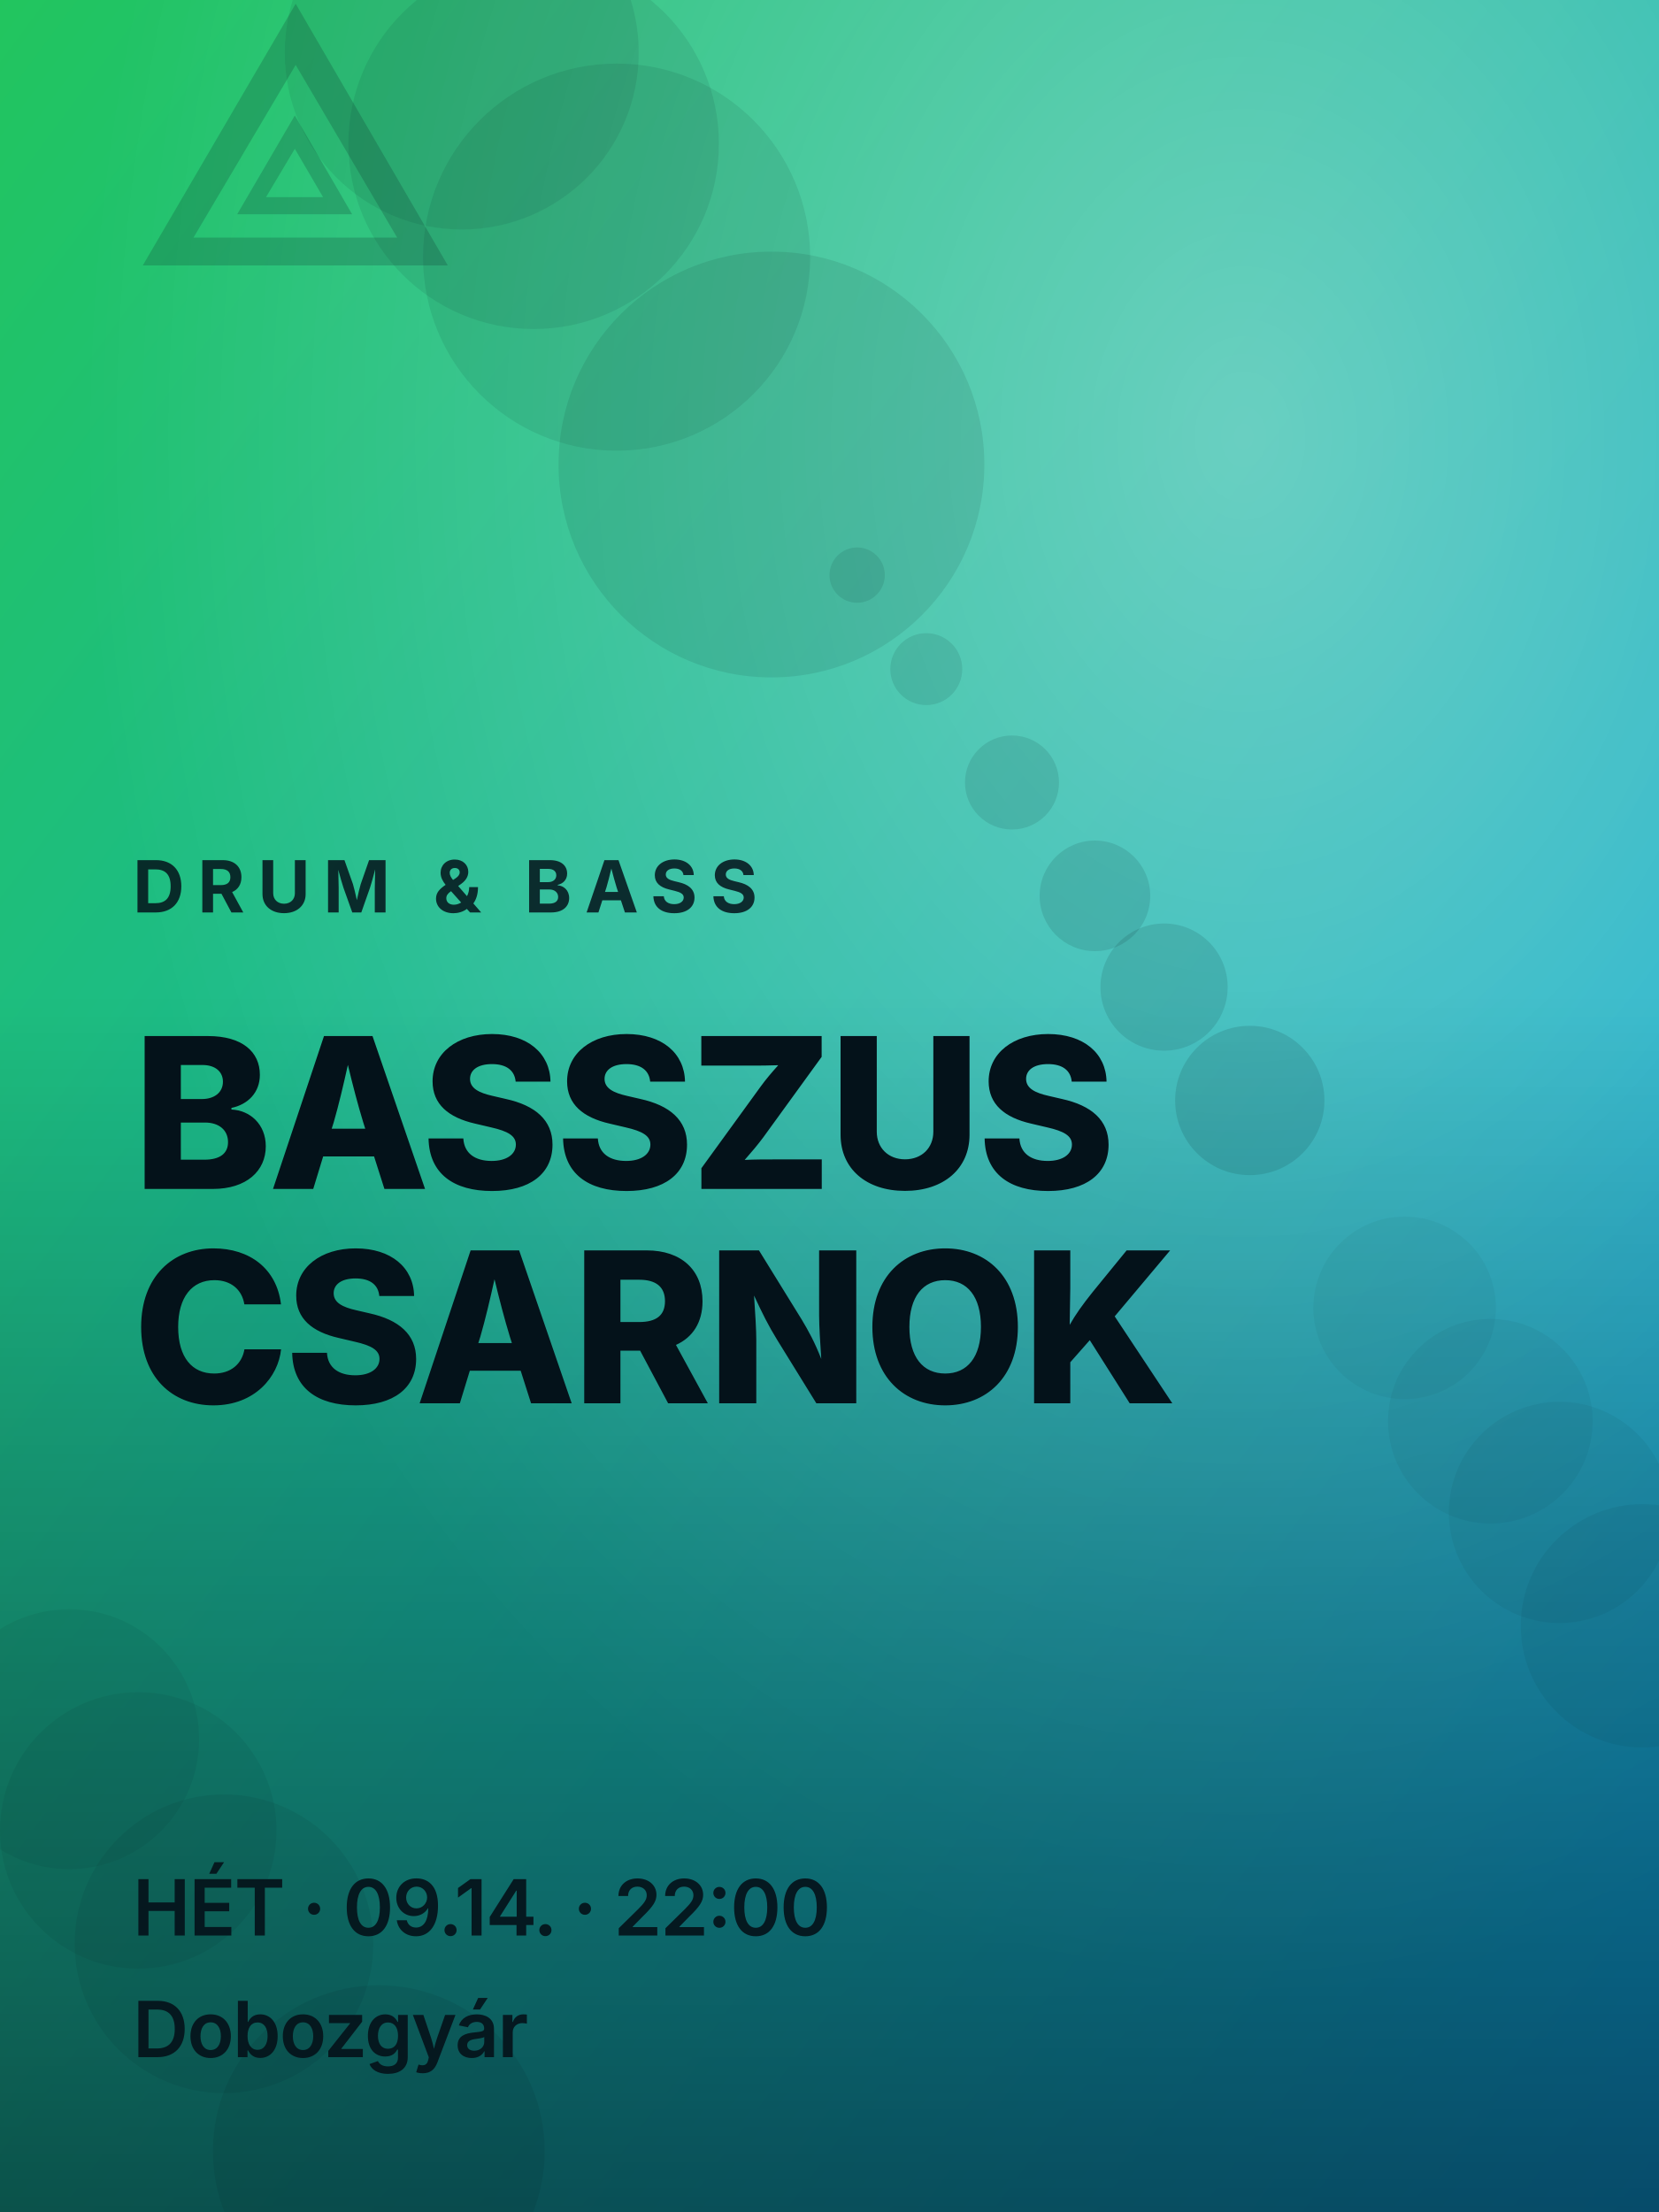
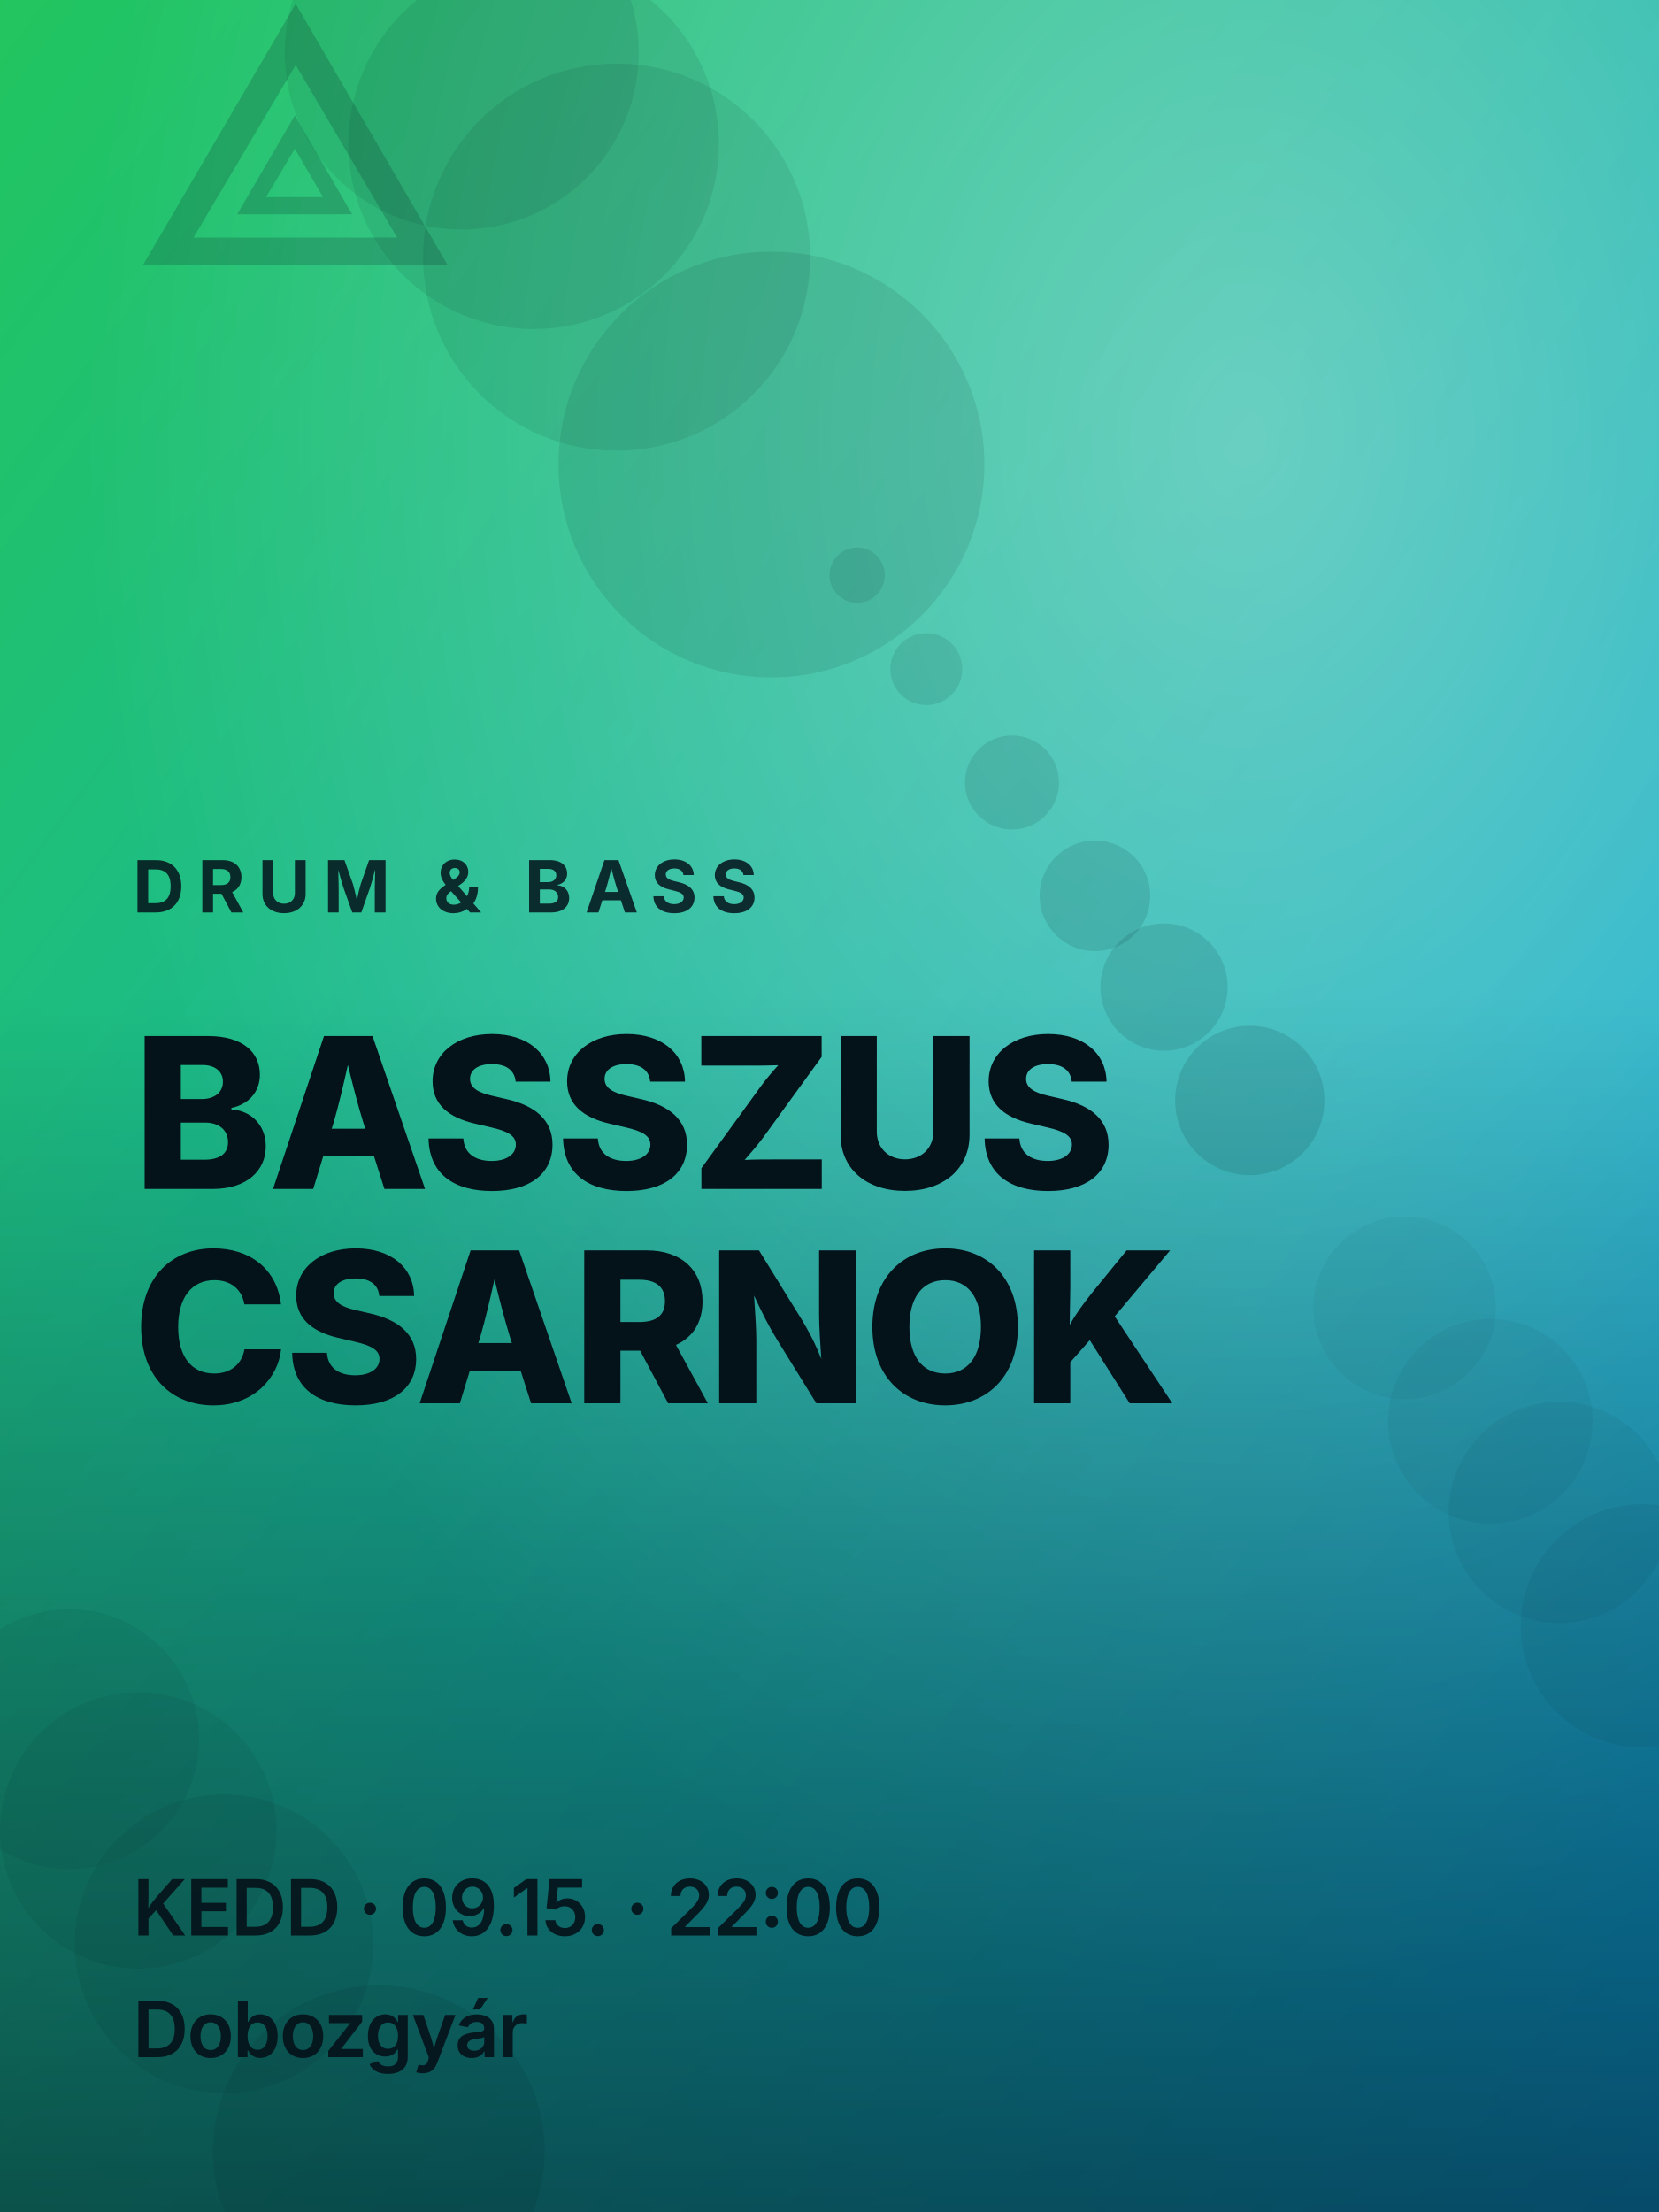
<svg xmlns="http://www.w3.org/2000/svg" viewBox="0 0 600 800" width="600" height="800" role="img" aria-label="Basszus Csarnok">
  <defs>
    <linearGradient id="bg" x1="0" y1="0" x2="1" y2="1">
      <stop offset="0" stop-color="#22c55e" />
      <stop offset="1" stop-color="#0ea5e9" />
    </linearGradient>
    <radialGradient id="glow" cx="0.75" cy="0.2" r="0.7">
      <stop offset="0" stop-color="#ffffff" stop-opacity="0.35" />
      <stop offset="1" stop-color="#ffffff" stop-opacity="0" />
    </radialGradient>
    <linearGradient id="shade" x1="0" y1="0" x2="0" y2="1">
      <stop offset="0.45" stop-color="#000" stop-opacity="0" />
      <stop offset="1" stop-color="#000" stop-opacity="0.55" />
    </linearGradient>
  </defs>
  <rect width="600" height="800" fill="url(#bg)" />
  <rect width="600" height="800" fill="url(#glow)" />
  <circle cx="25" cy="629" r="47" fill="#04121a" opacity="0.062" />
  <circle cx="396" cy="324" r="20" fill="#04121a" opacity="0.111" />
  <circle cx="167" cy="19" r="64" fill="#04121a" opacity="0.081" />
  <circle cx="539" cy="514" r="37" fill="#04121a" opacity="0.050" />
  <circle cx="310" cy="208" r="10" fill="#04121a" opacity="0.100" />
  <circle cx="81" cy="703" r="54" fill="#04121a" opacity="0.069" />
  <circle cx="452" cy="398" r="27" fill="#04121a" opacity="0.119" />
  <circle cx="223" cy="93" r="70" fill="#04121a" opacity="0.088" />
  <circle cx="594" cy="588" r="44" fill="#04121a" opacity="0.058" />
  <circle cx="366" cy="283" r="17" fill="#04121a" opacity="0.107" />
  <circle cx="137" cy="778" r="60" fill="#04121a" opacity="0.077" />
  <circle cx="508" cy="473" r="33" fill="#04121a" opacity="0.046" />
  <circle cx="279" cy="168" r="77" fill="#04121a" opacity="0.096" />
  <circle cx="50" cy="662" r="50" fill="#04121a" opacity="0.065" />
  <circle cx="421" cy="357" r="23" fill="#04121a" opacity="0.115" />
  <circle cx="193" cy="52" r="67" fill="#04121a" opacity="0.084" />
  <circle cx="564" cy="547" r="40" fill="#04121a" opacity="0.054" />
  <circle cx="335" cy="242" r="13" fill="#04121a" opacity="0.103" />
  <text x="48" y="96" font-size="140" fill="#04121a" opacity="0.18" font-weight="900">⟁</text>
  <rect width="600" height="800" fill="url(#shade)" />
  <g fill="#04121a" font-family="Inter, 'Segoe UI', system-ui, sans-serif" style="letter-spacing:-0.02em">
    <text x="48" y="330" font-size="26" font-weight="700" opacity="0.85" style="letter-spacing:0.18em">DRUM &amp; BASS</text>
    <text x="48" y="430" font-size="76" font-weight="800">BASSZUS</text>
    <text x="48" y="507.52" font-size="76" font-weight="800">CSARNOK</text>
-     <text x="48" y="700" font-size="28" font-weight="600" opacity="0.92">HÉT · 09.14. · 22:00</text>
+     <text x="48" y="700" font-size="28" font-weight="600" opacity="0.92">KEDD · 09.15. · 22:00</text>
    <text x="48" y="744" font-size="28" font-weight="600" opacity="0.92">Dobozgyár</text>
  </g>
</svg>
